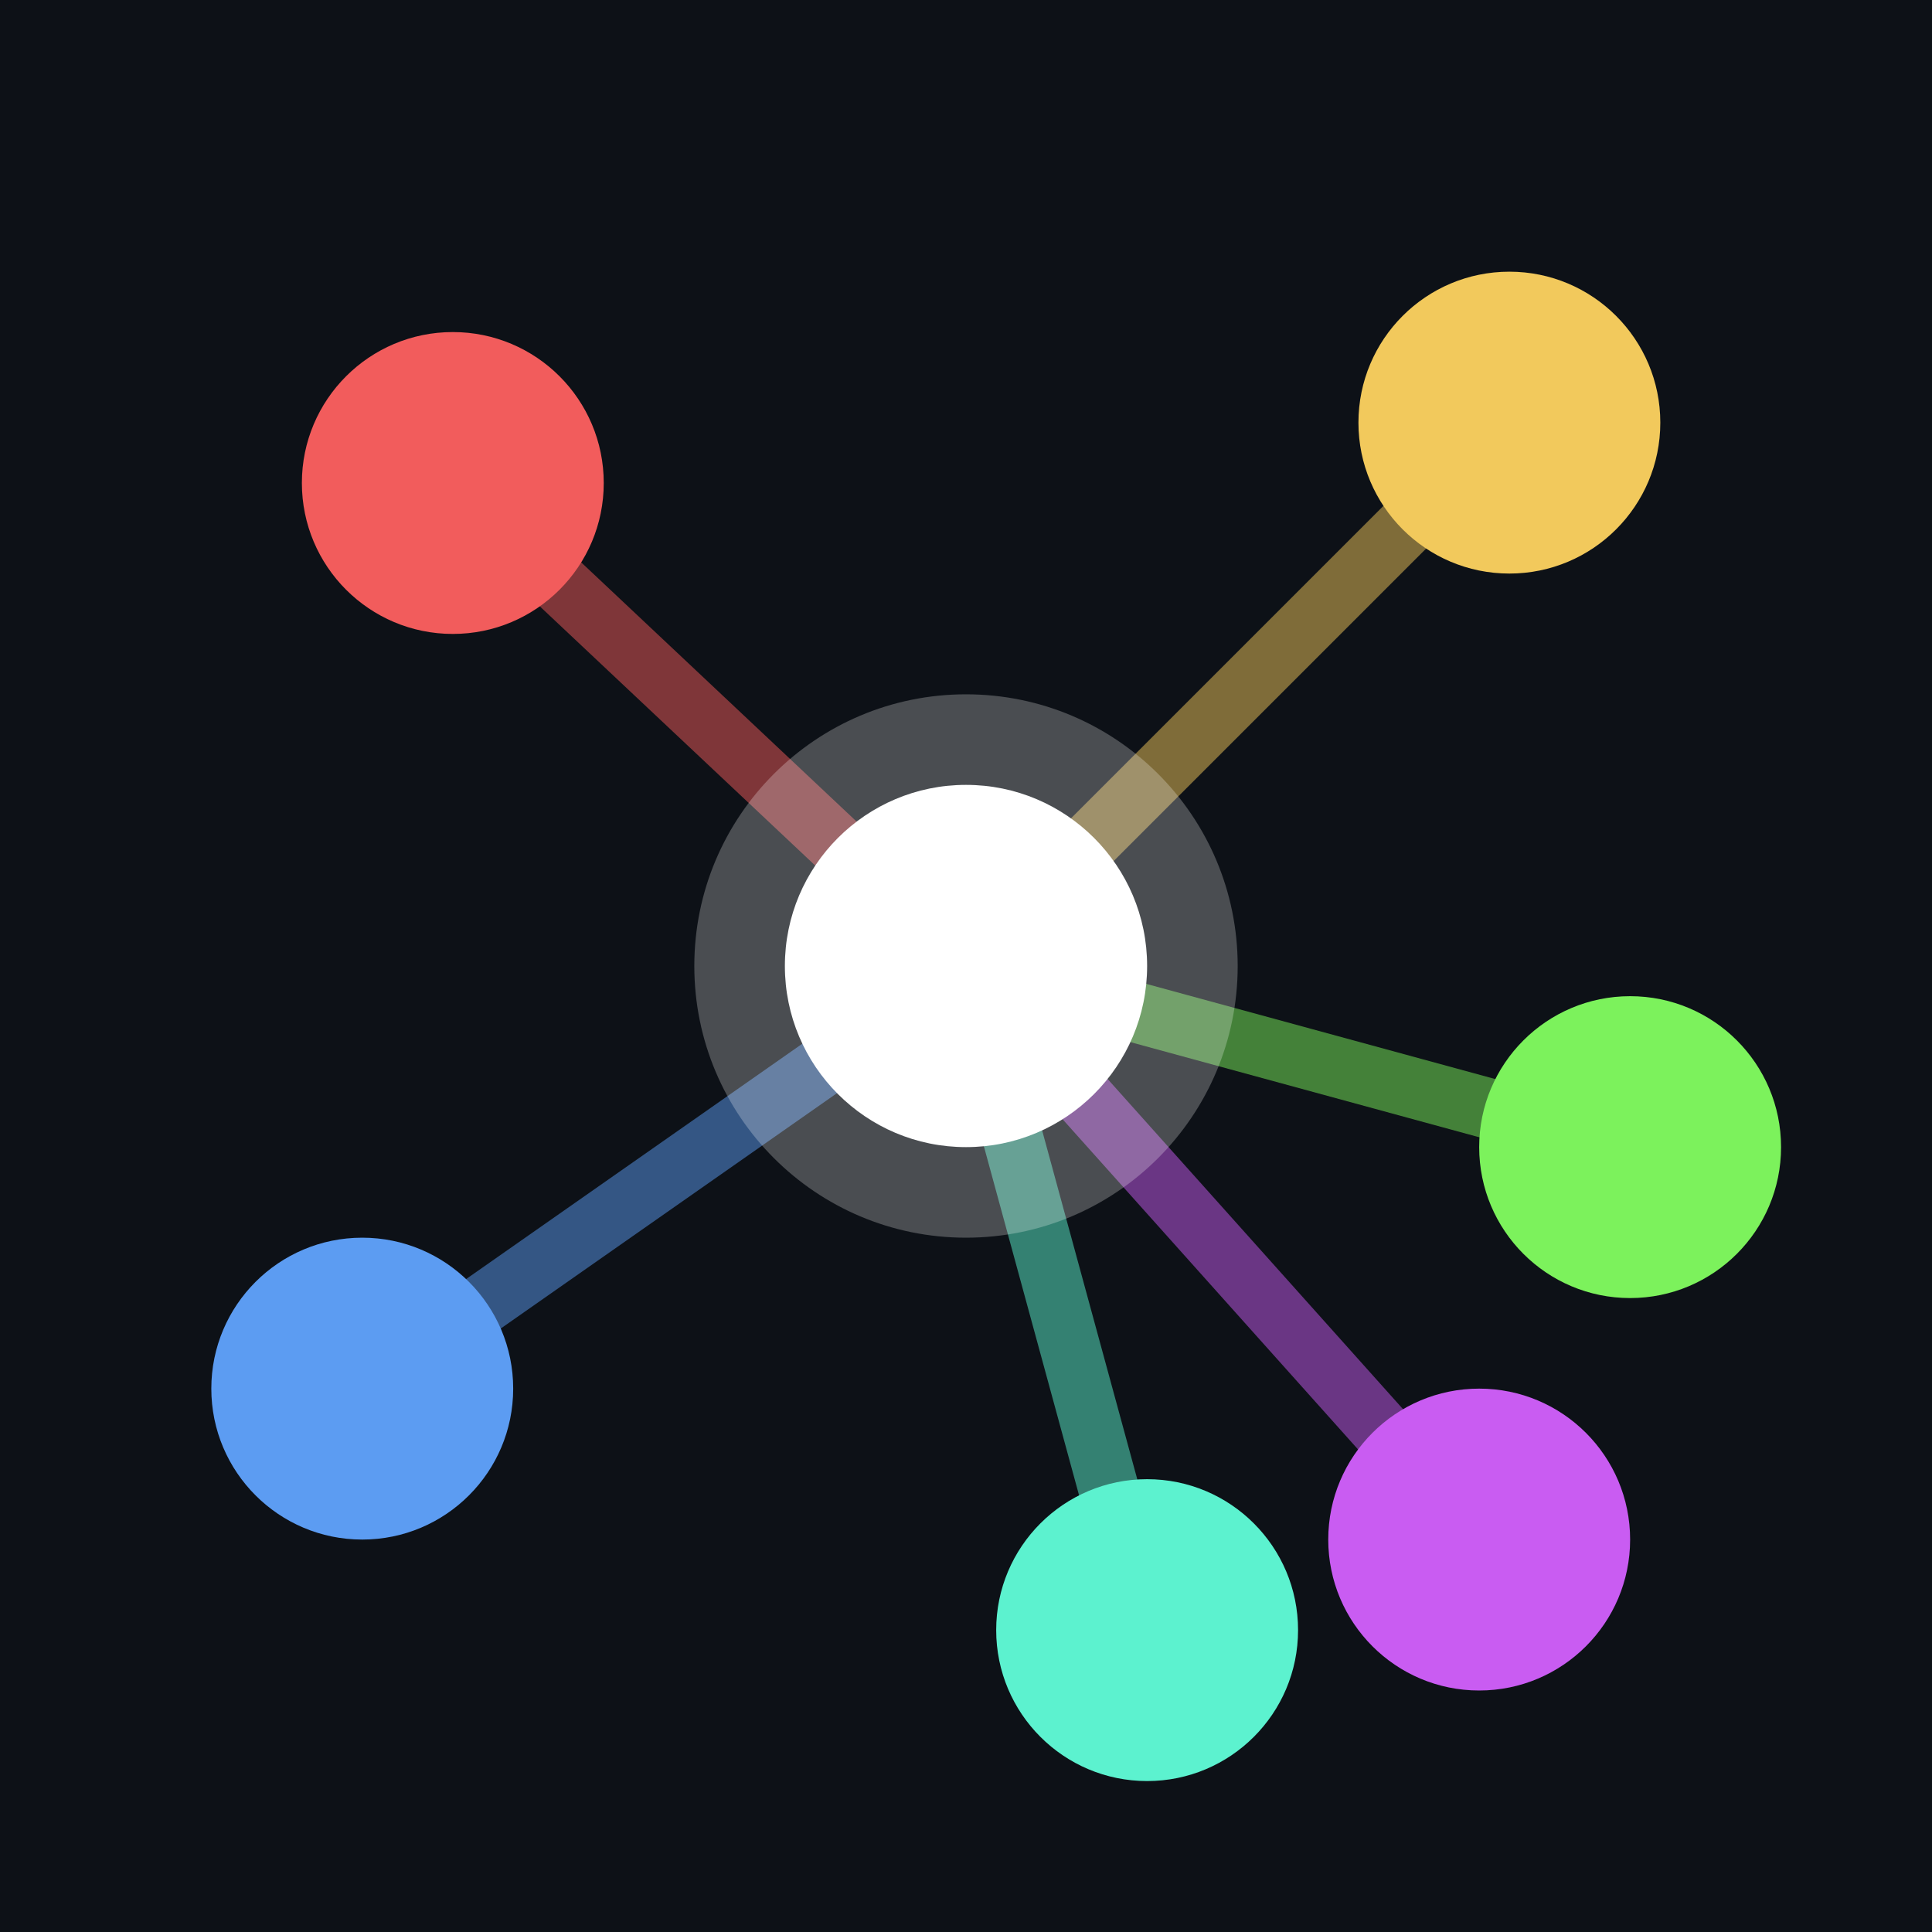
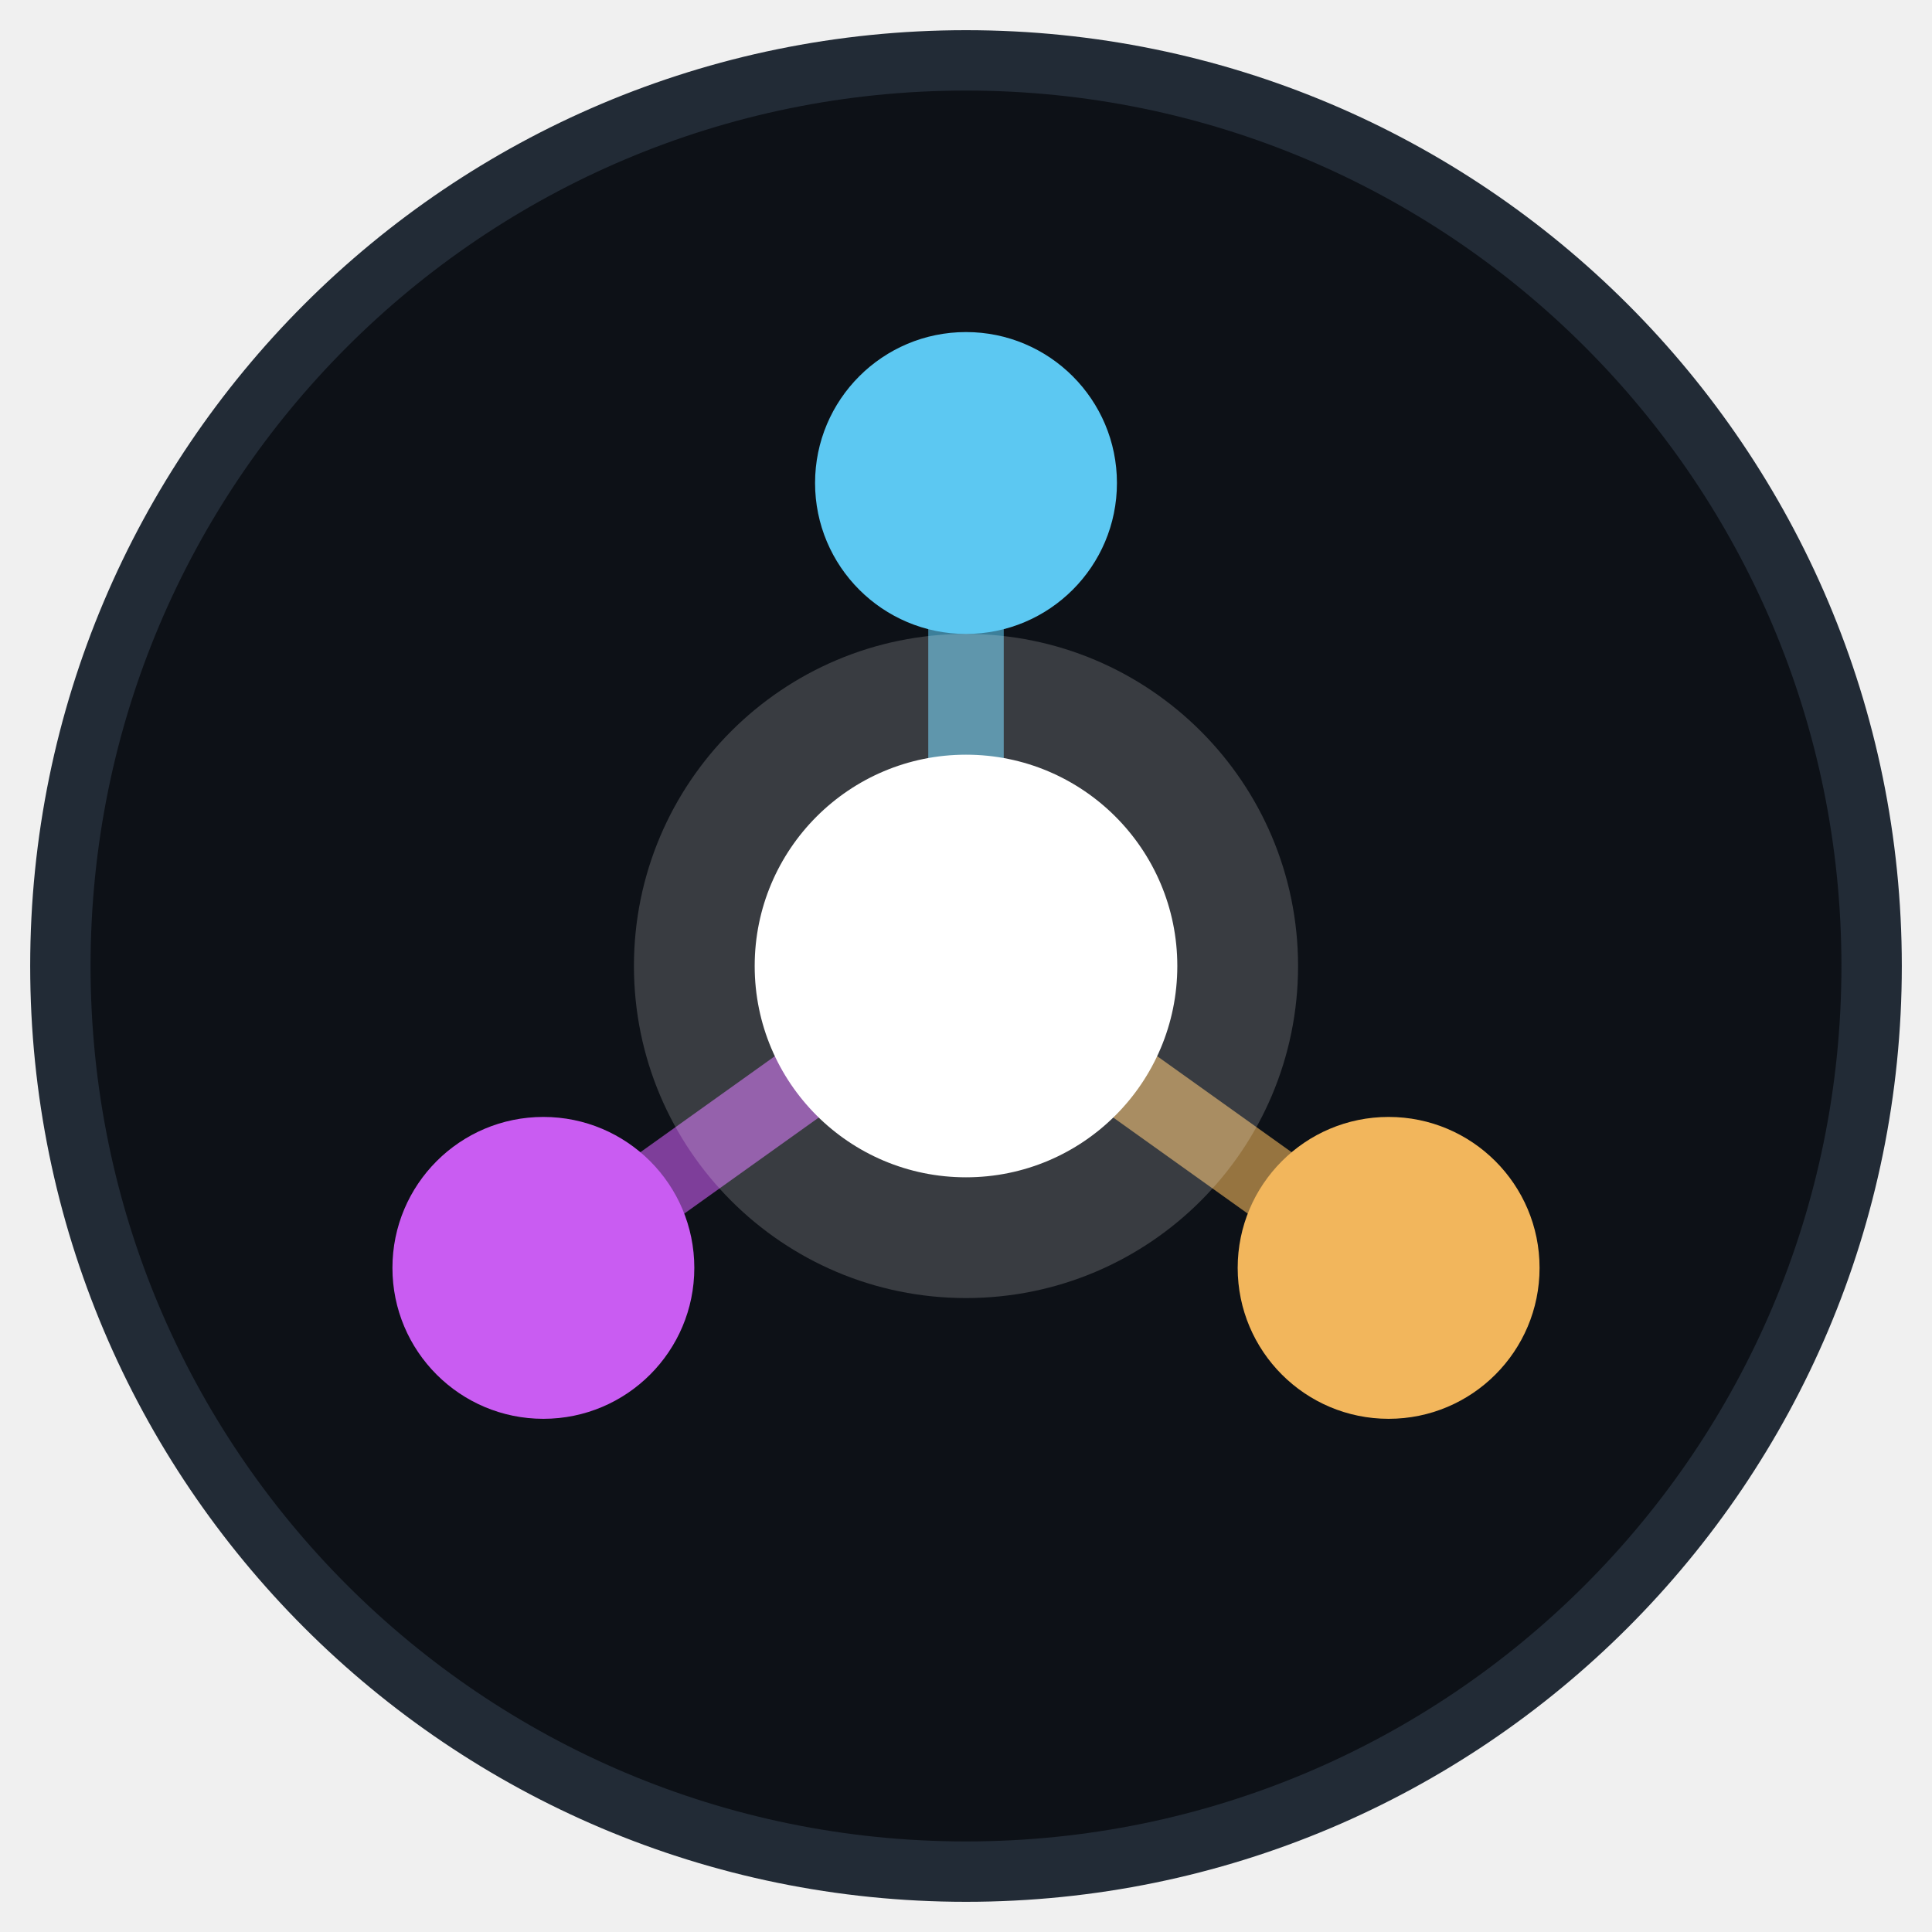
<svg xmlns="http://www.w3.org/2000/svg" viewBox="0 0 64 64">
-   <rect width="64" height="64" fill="#0d1117" />
-   <g stroke-width="2" fill="none">
-     <line x1="32" y1="32" x2="15" y2="16" stroke="#f25c5c" stroke-opacity="0.5" />
-     <line x1="32" y1="32" x2="50" y2="14" stroke="#f2c95c" stroke-opacity="0.5" />
-     <line x1="32" y1="32" x2="54" y2="38" stroke="#7cf25c" stroke-opacity="0.5" />
-     <line x1="32" y1="32" x2="38" y2="54" stroke="#5cf2cf" stroke-opacity="0.5" />
-     <line x1="32" y1="32" x2="12" y2="46" stroke="#5c9cf2" stroke-opacity="0.5" />
-     <line x1="32" y1="32" x2="49" y2="51" stroke="#c95cf2" stroke-opacity="0.5" />
+   <style>
+     /* Brighten the defining ring on dark browser chrome so the badge
+        never disappears against a dark tab bar. */
+     @media (prefers-color-scheme: dark) {
+       .ring { stroke: #3d4a5c; }
+     }
+   </style>
+   <circle cx="32" cy="32" r="30" fill="#0d1117" />
+   <circle class="ring" cx="32" cy="32" r="30" fill="none" stroke="#222b36" stroke-width="2" />
+   <g stroke-width="2.5" stroke-linecap="round">
+     <line x1="32" y1="32" x2="32" y2="16" stroke="#5cc8f2" stroke-opacity="0.6" />
+     <line x1="32" y1="32" x2="18" y2="42" stroke="#c95cf2" stroke-opacity="0.6" />
+     <line x1="32" y1="32" x2="46" y2="42" stroke="#f2b65c" stroke-opacity="0.6" />
  </g>
-   <circle cx="15" cy="16" r="5" fill="#f25c5c" />
-   <circle cx="50" cy="14" r="5" fill="#f2c95c" />
-   <circle cx="54" cy="38" r="5" fill="#7cf25c" />
-   <circle cx="38" cy="54" r="5" fill="#5cf2cf" />
-   <circle cx="12" cy="46" r="5" fill="#5c9cf2" />
-   <circle cx="49" cy="51" r="5" fill="#c95cf2" />
-   <circle cx="32" cy="32" r="9" fill="#ffffff" fill-opacity="0.25" />
-   <circle cx="32" cy="32" r="6" fill="#ffffff" />
+   <circle cx="32" cy="16" r="5" fill="#5cc8f2" />
+   <circle cx="18" cy="42" r="5" fill="#c95cf2" />
+   <circle cx="46" cy="42" r="5" fill="#f2b65c" />
+   <circle cx="32" cy="32" r="11" fill="#ffffff" fill-opacity="0.18" />
+   <circle cx="32" cy="32" r="7" fill="#ffffff" />
</svg>
